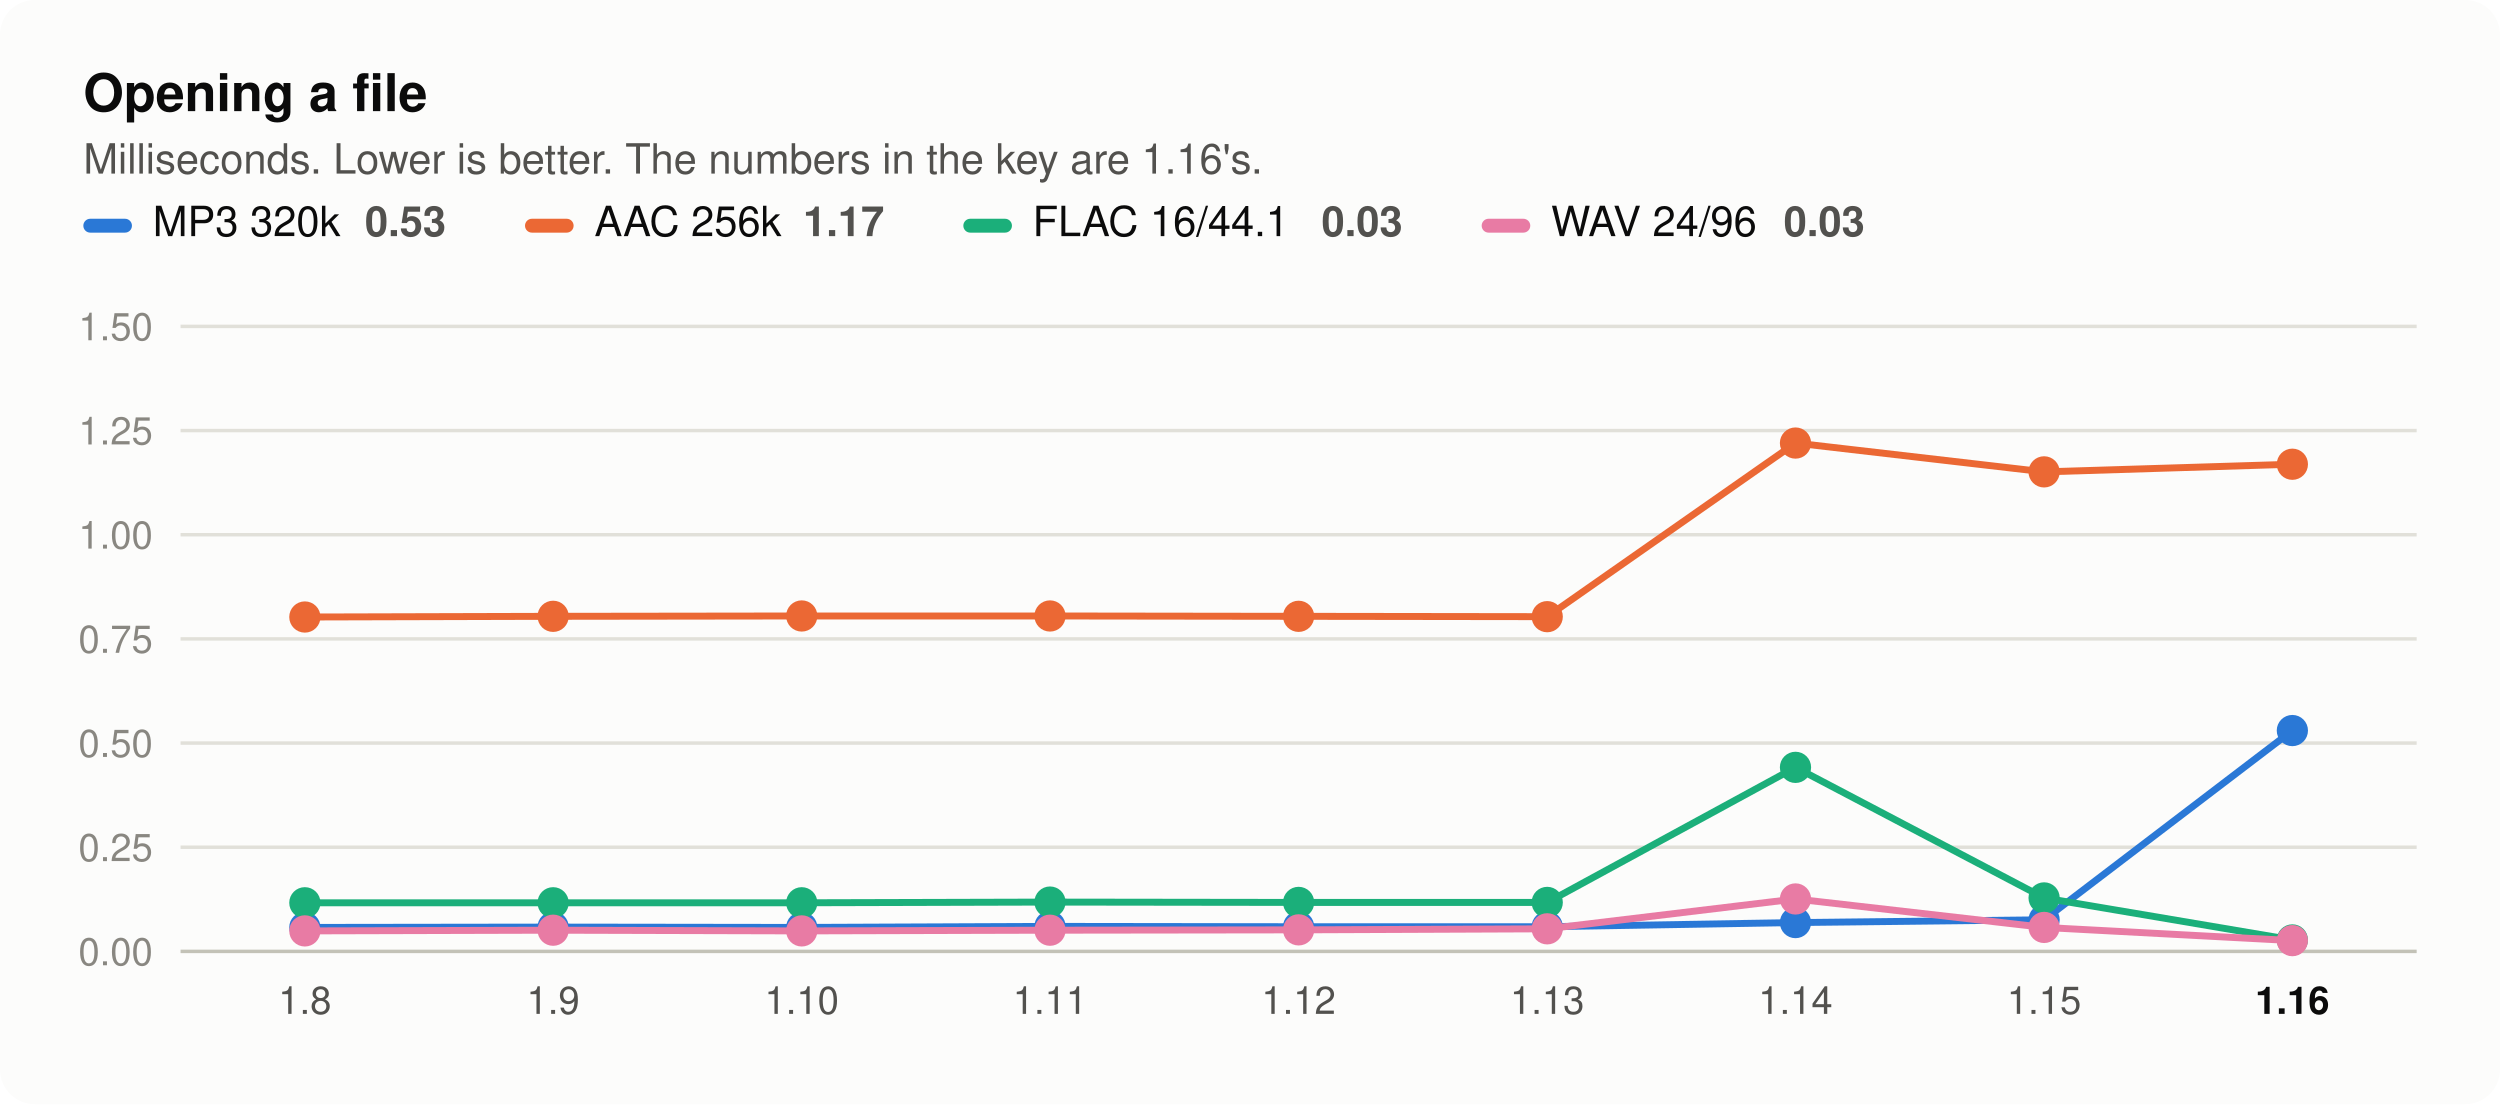
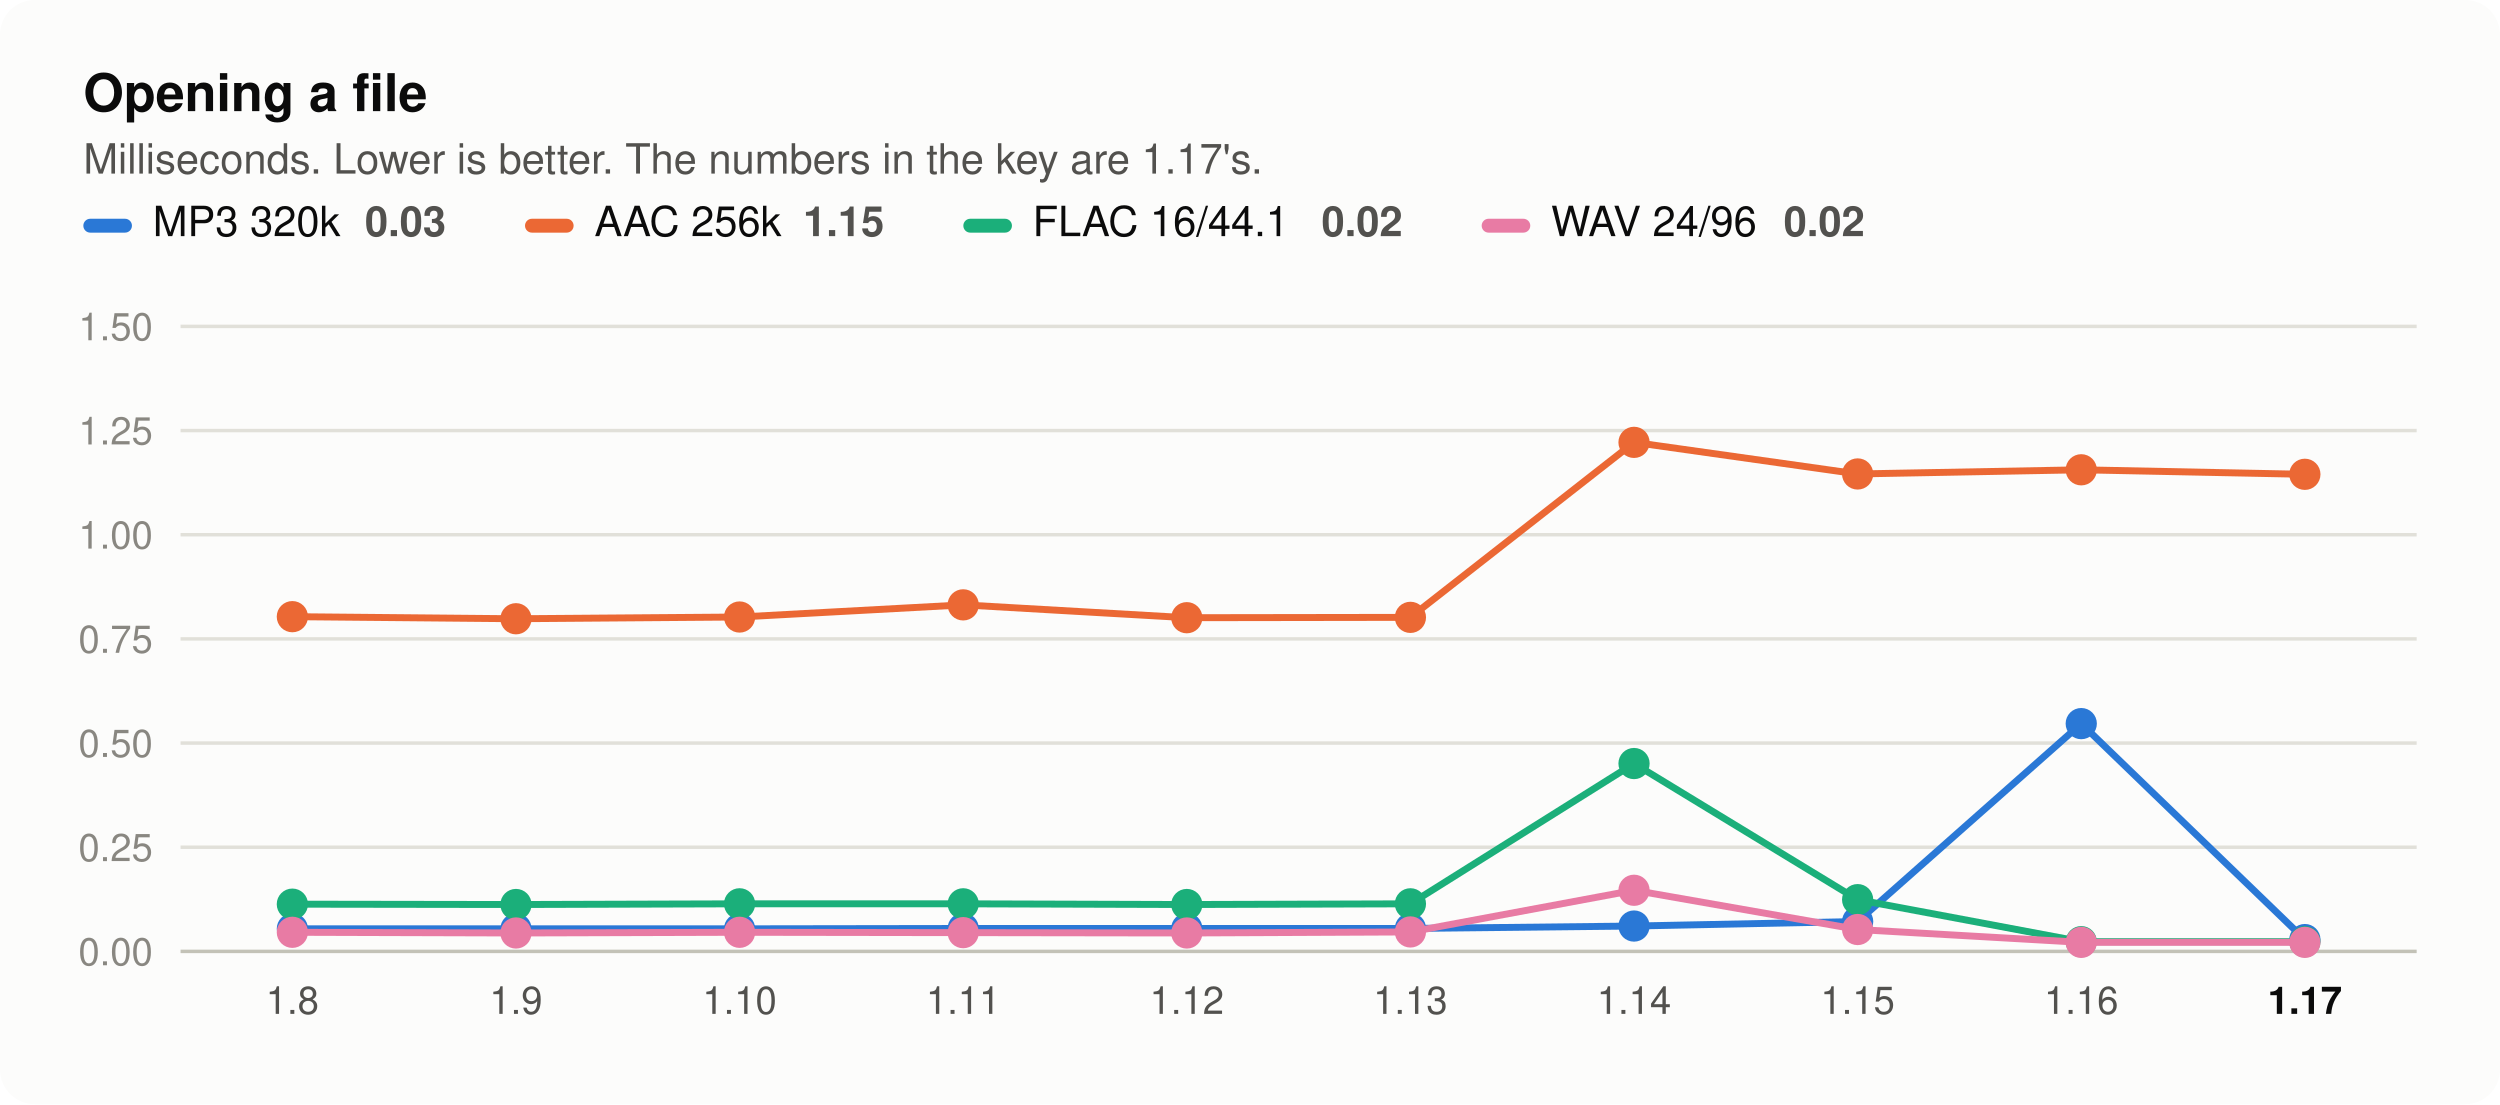
<svg xmlns="http://www.w3.org/2000/svg" viewBox="0 0 720 318" width="720" height="318" font-family="-apple-system,BlinkMacSystemFont,'Segoe UI',Helvetica,Arial,sans-serif" role="img" aria-label="Opening a file">
  <style>.bg{fill:#fcfcfb}.t{fill:#0b0b0b}.m{fill:#52514e}.q{fill:#898781}.box{fill:#f0efec}.g{stroke:#e1e0d9}.a{stroke:#c3c2b7}.k{stroke:#b9b8b2}.ring{stroke:#fcfcfb}.s0{fill:#2a78d6;stroke:#2a78d6}.s1{fill:#eb6834;stroke:#eb6834}.s2{fill:#1baf7a;stroke:#1baf7a}.s4{fill:#e87ba4;stroke:#e87ba4}@media (prefers-color-scheme:dark){.bg{fill:#1a1a19}.t{fill:#f0efec}.m{fill:#c3c2b7}.q{fill:#898781}.box{fill:#262624}.g{stroke:#2c2c2a}.a{stroke:#383835}.k{stroke:#55554f}.ring{stroke:#1a1a19}.s0{fill:#3987e5;stroke:#3987e5}.s1{fill:#d95926;stroke:#d95926}.s2{fill:#199e70;stroke:#199e70}.s4{fill:#d55181;stroke:#d55181}}text{font-variant-numeric:tabular-nums}.ln{fill:none;stroke-linejoin:round;stroke-linecap:round}rect.s0,rect.s1,rect.s2,rect.s3,rect.s4,rect.s5,rect.s6,rect.s7,rect.sg{stroke:none}</style>
  <rect class="bg" width="720" height="318" rx="10" />
  <text class="t" x="24.0" y="32.0" font-size="15" text-anchor="start" font-weight="600">Opening a file</text>
-   <text class="m" x="24.0" y="50.0" font-size="12" text-anchor="start">Milliseconds. Lower is better. The numbers in the key are 1.16's.</text>
+   <text class="m" x="24.0" y="50.0" font-size="12" text-anchor="start">Milliseconds. Lower is better. The numbers in the key are 1.17's.</text>
  <rect class="s0" x="24" y="63.0" width="14" height="4" rx="2" />
  <text class="t" x="44.0" y="68.0" font-size="12" text-anchor="start">MP3 320k</text>
-   <text class="m" x="105.1" y="68.0" font-size="12" text-anchor="start" font-weight="600">0.53</text>
+   <text class="m" x="105.1" y="68.0" font-size="12" text-anchor="start" font-weight="600">0.03</text>
  <rect class="s1" x="151.2" y="63.0" width="14" height="4" rx="2" />
  <text class="t" x="171.2" y="68.0" font-size="12" text-anchor="start">AAC 256k</text>
-   <text class="m" x="231.3" y="68.0" font-size="12" text-anchor="start" font-weight="600">1.17</text>
+   <text class="m" x="231.3" y="68.0" font-size="12" text-anchor="start" font-weight="600">1.15</text>
  <rect class="s2" x="277.44" y="63.0" width="14" height="4" rx="2" />
  <text class="t" x="297.4" y="68.0" font-size="12" text-anchor="start">FLAC 16/44.1</text>
-   <text class="m" x="380.6" y="68.0" font-size="12" text-anchor="start" font-weight="600">0.03</text>
+   <text class="m" x="380.6" y="68.0" font-size="12" text-anchor="start" font-weight="600">0.02</text>
  <rect class="s4" x="426.72" y="63.0" width="14" height="4" rx="2" />
  <text class="t" x="446.7" y="68.0" font-size="12" text-anchor="start">WAV 24/96</text>
-   <text class="m" x="513.7" y="68.0" font-size="12" text-anchor="start" font-weight="600">0.03</text>
+   <text class="m" x="513.7" y="68.0" font-size="12" text-anchor="start" font-weight="600">0.02</text>
  <line class="a" x1="52.0" y1="274.0" x2="696.0" y2="274.0" stroke-width="1" />
  <text class="q" x="44.0" y="278.0" font-size="11" text-anchor="end">0.00</text>
  <line class="g" x1="52.0" y1="244.0" x2="696.0" y2="244.0" stroke-width="1" />
  <text class="q" x="44.0" y="248.0" font-size="11" text-anchor="end">0.25</text>
  <line class="g" x1="52.0" y1="214.0" x2="696.0" y2="214.0" stroke-width="1" />
  <text class="q" x="44.0" y="218.0" font-size="11" text-anchor="end">0.50</text>
  <line class="g" x1="52.0" y1="184.0" x2="696.0" y2="184.0" stroke-width="1" />
  <text class="q" x="44.0" y="188.0" font-size="11" text-anchor="end">0.75</text>
  <line class="g" x1="52.0" y1="154.0" x2="696.0" y2="154.0" stroke-width="1" />
  <text class="q" x="44.0" y="158.0" font-size="11" text-anchor="end">1.00</text>
  <line class="g" x1="52.0" y1="124.0" x2="696.0" y2="124.0" stroke-width="1" />
  <text class="q" x="44.0" y="128.0" font-size="11" text-anchor="end">1.25</text>
  <line class="g" x1="52.0" y1="94.0" x2="696.0" y2="94.0" stroke-width="1" />
  <text class="q" x="44.0" y="98.0" font-size="11" text-anchor="end">1.50</text>
-   <text class="m" x="87.8" y="292.0" font-size="11" text-anchor="middle">1.8</text>
-   <text class="m" x="159.3" y="292.0" font-size="11" text-anchor="middle">1.9</text>
-   <text class="m" x="230.9" y="292.0" font-size="11" text-anchor="middle">1.10</text>
-   <text class="m" x="302.4" y="292.0" font-size="11" text-anchor="middle">1.11</text>
-   <text class="m" x="374.0" y="292.0" font-size="11" text-anchor="middle">1.12</text>
-   <text class="m" x="445.6" y="292.0" font-size="11" text-anchor="middle">1.13</text>
-   <text class="m" x="517.1" y="292.0" font-size="11" text-anchor="middle">1.14</text>
-   <text class="m" x="588.7" y="292.0" font-size="11" text-anchor="middle">1.15</text>
-   <text class="t" x="660.2" y="292.0" font-size="11" text-anchor="middle" font-weight="600">1.16</text>
-   <path class="ln s0" stroke-width="2" d="M87.8,267.1 L159.3,267.0 L230.9,267.1 L302.4,266.8 L374.0,266.9 L445.6,266.9 L517.1,265.7 L588.7,264.9 L660.2,210.4" />
-   <circle class="s0 ring" cx="87.8" cy="267.1" r="3.5" stroke-width="2" />
-   <circle class="s0 ring" cx="159.3" cy="267.0" r="3.5" stroke-width="2" />
-   <circle class="s0 ring" cx="230.9" cy="267.1" r="3.5" stroke-width="2" />
-   <circle class="s0 ring" cx="302.4" cy="266.8" r="3.5" stroke-width="2" />
-   <circle class="s0 ring" cx="374.0" cy="266.9" r="3.5" stroke-width="2" />
-   <circle class="s0 ring" cx="445.6" cy="266.9" r="3.5" stroke-width="2" />
-   <circle class="s0 ring" cx="517.1" cy="265.7" r="3.5" stroke-width="2" />
-   <circle class="s0 ring" cx="588.7" cy="264.9" r="3.5" stroke-width="2" />
-   <circle class="s0 ring" cx="660.2" cy="210.4" r="3.5" stroke-width="2" />
-   <path class="ln s1" stroke-width="2" d="M87.8,177.7 L159.3,177.5 L230.9,177.4 L302.4,177.4 L374.0,177.5 L445.6,177.6 L517.1,127.6 L588.7,135.9 L660.2,133.7" />
-   <circle class="s1 ring" cx="87.8" cy="177.7" r="3.5" stroke-width="2" />
-   <circle class="s1 ring" cx="159.3" cy="177.5" r="3.5" stroke-width="2" />
-   <circle class="s1 ring" cx="230.9" cy="177.4" r="3.5" stroke-width="2" />
-   <circle class="s1 ring" cx="302.4" cy="177.4" r="3.5" stroke-width="2" />
-   <circle class="s1 ring" cx="374.0" cy="177.5" r="3.5" stroke-width="2" />
-   <circle class="s1 ring" cx="445.6" cy="177.6" r="3.5" stroke-width="2" />
-   <circle class="s1 ring" cx="517.1" cy="127.6" r="3.5" stroke-width="2" />
-   <circle class="s1 ring" cx="588.7" cy="135.9" r="3.5" stroke-width="2" />
-   <circle class="s1 ring" cx="660.2" cy="133.7" r="3.5" stroke-width="2" />
-   <path class="ln s2" stroke-width="2" d="M87.8,260.0 L159.3,260.0 L230.9,260.0 L302.4,259.8 L374.0,259.9 L445.6,259.9 L517.1,221.0 L588.7,258.6 L660.2,270.7" />
-   <circle class="s2 ring" cx="87.8" cy="260.0" r="3.5" stroke-width="2" />
-   <circle class="s2 ring" cx="159.3" cy="260.0" r="3.5" stroke-width="2" />
-   <circle class="s2 ring" cx="230.9" cy="260.0" r="3.5" stroke-width="2" />
-   <circle class="s2 ring" cx="302.4" cy="259.8" r="3.5" stroke-width="2" />
-   <circle class="s2 ring" cx="374.0" cy="259.9" r="3.5" stroke-width="2" />
-   <circle class="s2 ring" cx="445.6" cy="259.9" r="3.5" stroke-width="2" />
-   <circle class="s2 ring" cx="517.1" cy="221.0" r="3.5" stroke-width="2" />
-   <circle class="s2 ring" cx="588.7" cy="258.6" r="3.5" stroke-width="2" />
-   <circle class="s2 ring" cx="660.2" cy="270.7" r="3.5" stroke-width="2" />
-   <path class="ln s4" stroke-width="2" d="M87.8,268.1 L159.3,267.9 L230.9,268.1 L302.4,267.9 L374.0,267.8 L445.6,267.5 L517.1,258.9 L588.7,267.1 L660.2,270.9" />
-   <circle class="s4 ring" cx="87.8" cy="268.1" r="3.5" stroke-width="2" />
-   <circle class="s4 ring" cx="159.3" cy="267.9" r="3.5" stroke-width="2" />
-   <circle class="s4 ring" cx="230.9" cy="268.1" r="3.5" stroke-width="2" />
-   <circle class="s4 ring" cx="302.4" cy="267.9" r="3.5" stroke-width="2" />
-   <circle class="s4 ring" cx="374.0" cy="267.8" r="3.5" stroke-width="2" />
-   <circle class="s4 ring" cx="445.6" cy="267.5" r="3.5" stroke-width="2" />
-   <circle class="s4 ring" cx="517.1" cy="258.9" r="3.5" stroke-width="2" />
-   <circle class="s4 ring" cx="588.7" cy="267.1" r="3.5" stroke-width="2" />
-   <circle class="s4 ring" cx="660.2" cy="270.9" r="3.5" stroke-width="2" />
+   <text class="m" x="84.2" y="292.0" font-size="11" text-anchor="middle">1.8</text>
+   <text class="m" x="148.6" y="292.0" font-size="11" text-anchor="middle">1.9</text>
+   <text class="m" x="213.0" y="292.0" font-size="11" text-anchor="middle">1.10</text>
+   <text class="m" x="277.4" y="292.0" font-size="11" text-anchor="middle">1.11</text>
+   <text class="m" x="341.8" y="292.0" font-size="11" text-anchor="middle">1.12</text>
+   <text class="m" x="406.2" y="292.0" font-size="11" text-anchor="middle">1.13</text>
+   <text class="m" x="470.6" y="292.0" font-size="11" text-anchor="middle">1.14</text>
+   <text class="m" x="535.0" y="292.0" font-size="11" text-anchor="middle">1.15</text>
+   <text class="m" x="599.4" y="292.0" font-size="11" text-anchor="middle">1.16</text>
+   <text class="t" x="663.8" y="292.0" font-size="11" text-anchor="middle" font-weight="600">1.17</text>
+   <path class="ln s0" stroke-width="2" d="M84.2,267.5 L148.6,267.5 L213.0,267.5 L277.4,267.4 L341.8,267.4 L406.2,267.4 L470.6,266.7 L535.0,265.4 L599.4,208.4 L663.8,270.6" />
+   <circle class="s0 ring" cx="84.2" cy="267.5" r="3.5" stroke-width="2" />
+   <circle class="s0 ring" cx="148.6" cy="267.5" r="3.5" stroke-width="2" />
+   <circle class="s0 ring" cx="213.0" cy="267.5" r="3.5" stroke-width="2" />
+   <circle class="s0 ring" cx="277.4" cy="267.4" r="3.5" stroke-width="2" />
+   <circle class="s0 ring" cx="341.8" cy="267.4" r="3.5" stroke-width="2" />
+   <circle class="s0 ring" cx="406.2" cy="267.4" r="3.5" stroke-width="2" />
+   <circle class="s0 ring" cx="470.6" cy="266.7" r="3.5" stroke-width="2" />
+   <circle class="s0 ring" cx="535.0" cy="265.4" r="3.5" stroke-width="2" />
+   <circle class="s0 ring" cx="599.4" cy="208.4" r="3.5" stroke-width="2" />
+   <circle class="s0 ring" cx="663.8" cy="270.6" r="3.5" stroke-width="2" />
+   <path class="ln s1" stroke-width="2" d="M84.2,177.6 L148.6,178.2 L213.0,177.7 L277.4,174.2 L341.8,177.9 L406.2,177.8 L470.6,127.4 L535.0,136.5 L599.4,135.3 L663.8,136.6" />
+   <circle class="s1 ring" cx="84.2" cy="177.6" r="3.5" stroke-width="2" />
+   <circle class="s1 ring" cx="148.6" cy="178.2" r="3.5" stroke-width="2" />
+   <circle class="s1 ring" cx="213.0" cy="177.7" r="3.5" stroke-width="2" />
+   <circle class="s1 ring" cx="277.4" cy="174.2" r="3.5" stroke-width="2" />
+   <circle class="s1 ring" cx="341.8" cy="177.9" r="3.5" stroke-width="2" />
+   <circle class="s1 ring" cx="406.2" cy="177.8" r="3.5" stroke-width="2" />
+   <circle class="s1 ring" cx="470.6" cy="127.4" r="3.5" stroke-width="2" />
+   <circle class="s1 ring" cx="535.0" cy="136.5" r="3.5" stroke-width="2" />
+   <circle class="s1 ring" cx="599.4" cy="135.3" r="3.5" stroke-width="2" />
+   <circle class="s1 ring" cx="663.8" cy="136.6" r="3.5" stroke-width="2" />
+   <path class="ln s2" stroke-width="2" d="M84.2,260.4 L148.6,260.5 L213.0,260.3 L277.4,260.3 L341.8,260.5 L406.2,260.3 L470.6,219.9 L535.0,259.1 L599.4,271.2 L663.8,271.2" />
+   <circle class="s2 ring" cx="84.2" cy="260.4" r="3.5" stroke-width="2" />
+   <circle class="s2 ring" cx="148.6" cy="260.5" r="3.5" stroke-width="2" />
+   <circle class="s2 ring" cx="213.0" cy="260.3" r="3.5" stroke-width="2" />
+   <circle class="s2 ring" cx="277.4" cy="260.3" r="3.5" stroke-width="2" />
+   <circle class="s2 ring" cx="341.8" cy="260.5" r="3.5" stroke-width="2" />
+   <circle class="s2 ring" cx="406.2" cy="260.3" r="3.5" stroke-width="2" />
+   <circle class="s2 ring" cx="470.6" cy="219.9" r="3.5" stroke-width="2" />
+   <circle class="s2 ring" cx="535.0" cy="259.1" r="3.5" stroke-width="2" />
+   <circle class="s2 ring" cx="599.4" cy="271.2" r="3.5" stroke-width="2" />
+   <circle class="s2 ring" cx="663.8" cy="271.2" r="3.5" stroke-width="2" />
+   <path class="ln s4" stroke-width="2" d="M84.2,268.5 L148.6,268.7 L213.0,268.5 L277.4,268.6 L341.8,268.7 L406.2,268.4 L470.6,256.4 L535.0,267.7 L599.4,271.4 L663.8,271.4" />
+   <circle class="s4 ring" cx="84.2" cy="268.5" r="3.5" stroke-width="2" />
+   <circle class="s4 ring" cx="148.6" cy="268.7" r="3.5" stroke-width="2" />
+   <circle class="s4 ring" cx="213.0" cy="268.5" r="3.5" stroke-width="2" />
+   <circle class="s4 ring" cx="277.4" cy="268.6" r="3.5" stroke-width="2" />
+   <circle class="s4 ring" cx="341.8" cy="268.7" r="3.5" stroke-width="2" />
+   <circle class="s4 ring" cx="406.2" cy="268.4" r="3.5" stroke-width="2" />
+   <circle class="s4 ring" cx="470.6" cy="256.4" r="3.5" stroke-width="2" />
+   <circle class="s4 ring" cx="535.0" cy="267.7" r="3.5" stroke-width="2" />
+   <circle class="s4 ring" cx="599.4" cy="271.4" r="3.5" stroke-width="2" />
+   <circle class="s4 ring" cx="663.8" cy="271.4" r="3.5" stroke-width="2" />
</svg>
